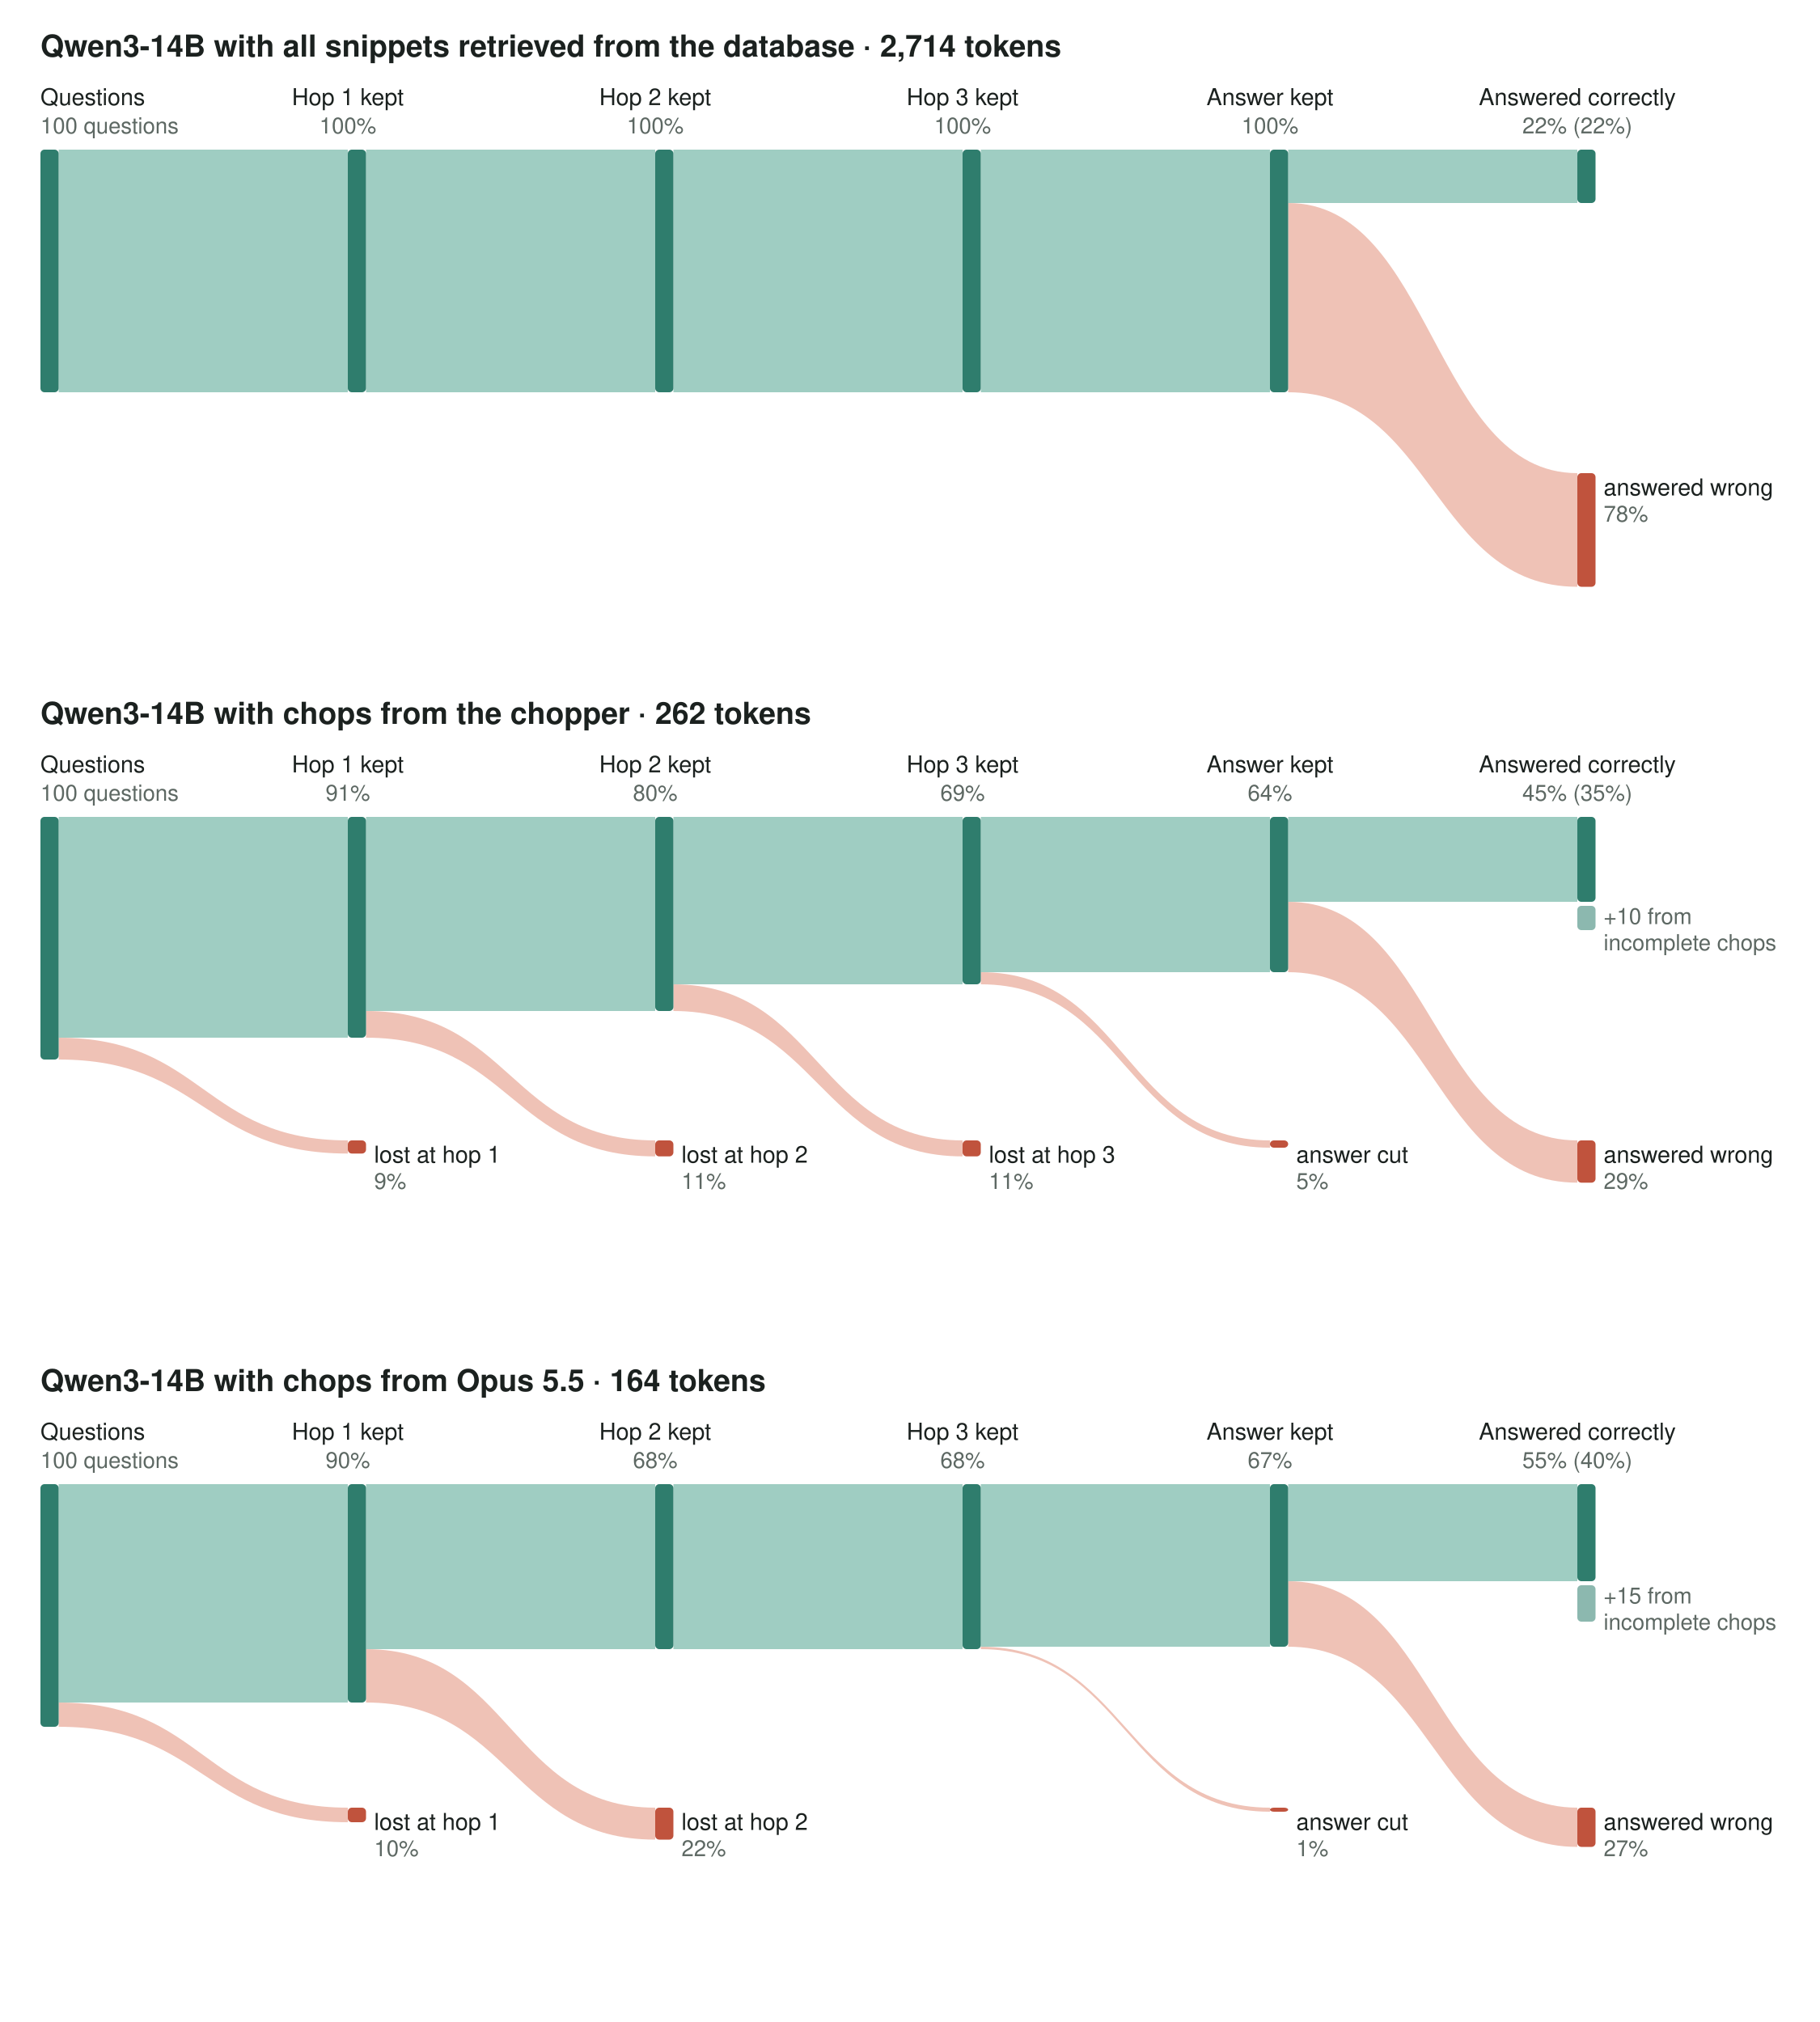
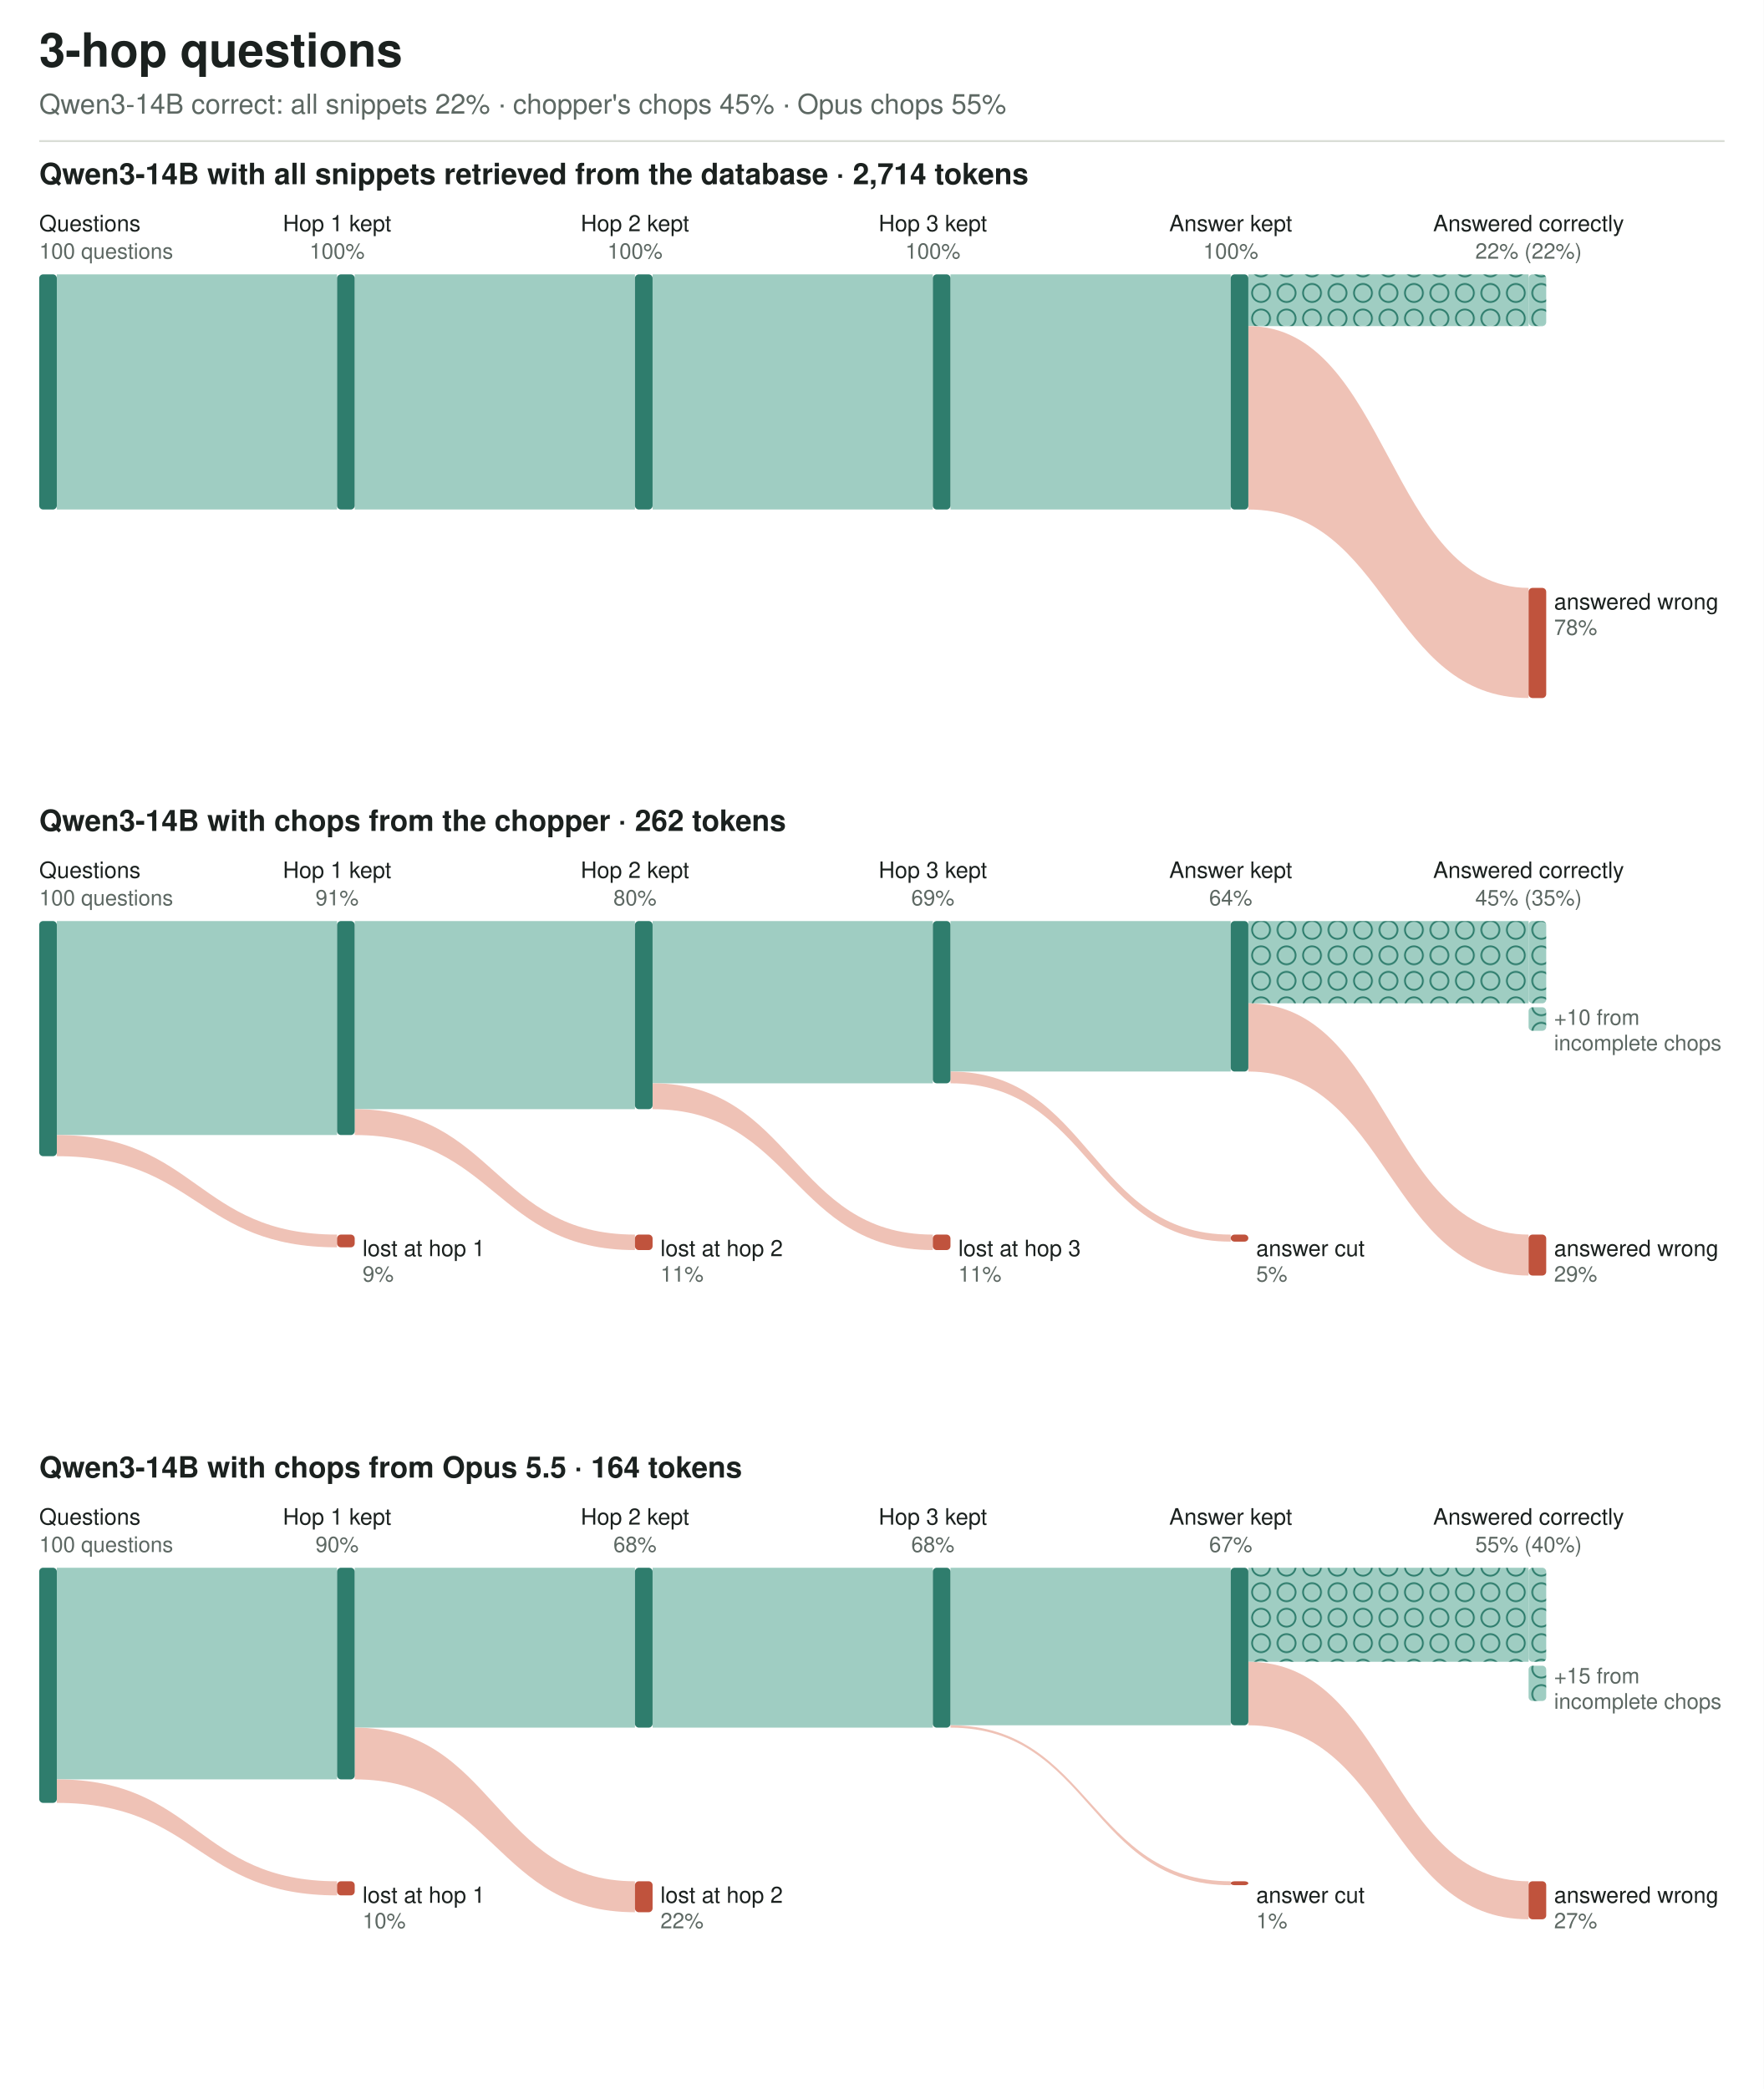
- <svg xmlns="http://www.w3.org/2000/svg" viewBox="0 0 900 1000" width="900" font-family="Helvetica, Arial, sans-serif">
+ <svg xmlns="http://www.w3.org/2000/svg" viewBox="0 0 900 1066" width="900" font-family="Helvetica, Arial, sans-serif">
  <rect width="100%" height="100%" fill="#ffffff" />
-   <text x="20" y="28" font-size="15" font-weight="700" fill="#1b211f">Qwen3-14B with all snippets retrieved from the database · 2,714 tokens</text>
-   <path d="M29.0,74.0 C100.5,74.0 100.5,74.0 172.0,74.0 L172.0,194.0 C100.5,194.0 100.5,194.0 29.0,194.0 Z" fill="#9fcdc2" />
-   <path d="M181.0,74.0 C252.5,74.0 252.5,74.0 324.0,74.0 L324.0,194.0 C252.5,194.0 252.5,194.0 181.0,194.0 Z" fill="#9fcdc2" />
-   <path d="M333.0,74.0 C404.5,74.0 404.5,74.0 476.0,74.0 L476.0,194.0 C404.5,194.0 404.5,194.0 333.0,194.0 Z" fill="#9fcdc2" />
-   <path d="M485.0,74.0 C556.5,74.0 556.5,74.0 628.0,74.0 L628.0,194.0 C556.5,194.0 556.5,194.0 485.0,194.0 Z" fill="#9fcdc2" />
-   <path d="M637.0,74.0 C708.5,74.0 708.5,74.0 780.0,74.0 L780.0,100.4 C708.5,100.4 708.5,100.4 637.0,100.4 Z" fill="#9fcdc2" />
-   <path d="M637.0,100.4 C708.5,100.4 708.5,234.0 780.0,234.0 L780.0,290.2 C708.5,290.2 708.5,194.0 637.0,194.0 Z" fill="#efc2b6" />
-   <rect x="780.0" y="234" width="9" height="56.2" fill="#c0533d" rx="2" />
-   <text x="793.0" y="245" font-size="11.5" fill="#1b211f">answered wrong</text>
-   <text x="793.0" y="258" font-size="11" fill="#5d6863">78%</text>
-   <rect x="20.0" y="74" width="9" height="120.0" fill="#2f7d6d" rx="2" />
-   <text x="20.0" y="52" font-size="11.5" text-anchor="start" fill="#1b211f">Questions</text>
-   <text x="20.0" y="66" font-size="11" text-anchor="start" fill="#5d6863">100 questions</text>
-   <rect x="172.0" y="74" width="9" height="120.0" fill="#2f7d6d" rx="2" />
-   <text x="172.0" y="52" font-size="11.5" text-anchor="middle" fill="#1b211f">Hop 1 kept</text>
-   <text x="172.0" y="66" font-size="11" text-anchor="middle" fill="#5d6863">100%</text>
-   <rect x="324.0" y="74" width="9" height="120.0" fill="#2f7d6d" rx="2" />
-   <text x="324.0" y="52" font-size="11.5" text-anchor="middle" fill="#1b211f">Hop 2 kept</text>
-   <text x="324.0" y="66" font-size="11" text-anchor="middle" fill="#5d6863">100%</text>
-   <rect x="476.0" y="74" width="9" height="120.0" fill="#2f7d6d" rx="2" />
-   <text x="476.0" y="52" font-size="11.5" text-anchor="middle" fill="#1b211f">Hop 3 kept</text>
-   <text x="476.0" y="66" font-size="11" text-anchor="middle" fill="#5d6863">100%</text>
-   <rect x="628.0" y="74" width="9" height="120.0" fill="#2f7d6d" rx="2" />
-   <text x="628.0" y="52" font-size="11.5" text-anchor="middle" fill="#1b211f">Answer kept</text>
-   <text x="628.0" y="66" font-size="11" text-anchor="middle" fill="#5d6863">100%</text>
-   <rect x="780.0" y="74" width="9" height="26.4" fill="#2f7d6d" rx="2" />
-   <text x="780.0" y="52" font-size="11.5" text-anchor="middle" fill="#1b211f">Answered correctly</text>
-   <text x="780.0" y="66" font-size="11" text-anchor="middle" fill="#5d6863">22% (22%)</text>
-   <text x="20" y="358.0" font-size="15" font-weight="700" fill="#1b211f">Qwen3-14B with chops from the chopper · 262 tokens</text>
-   <path d="M29.0,404.0 C100.5,404.0 100.5,404.0 172.0,404.0 L172.0,513.2 C100.5,513.2 100.5,513.2 29.0,513.2 Z" fill="#9fcdc2" />
-   <path d="M29.0,513.2 C100.5,513.2 100.5,564.0 172.0,564.0 L172.0,570.5 C100.5,570.5 100.5,524.0 29.0,524.0 Z" fill="#efc2b6" />
-   <rect x="172.0" y="564.0" width="9" height="6.5" fill="#c0533d" rx="2" />
-   <text x="185.0" y="575.0" font-size="11.5" fill="#1b211f">lost at hop 1</text>
-   <text x="185.0" y="588.0" font-size="11" fill="#5d6863">9%</text>
-   <path d="M181.0,404.0 C252.5,404.0 252.5,404.0 324.0,404.0 L324.0,500.0 C252.5,500.0 252.5,500.0 181.0,500.0 Z" fill="#9fcdc2" />
-   <path d="M181.0,500.0 C252.5,500.0 252.5,564.0 324.0,564.0 L324.0,571.9 C252.5,571.9 252.5,513.2 181.0,513.2 Z" fill="#efc2b6" />
-   <rect x="324.0" y="564.0" width="9" height="7.9" fill="#c0533d" rx="2" />
-   <text x="337.0" y="575.0" font-size="11.5" fill="#1b211f">lost at hop 2</text>
-   <text x="337.0" y="588.0" font-size="11" fill="#5d6863">11%</text>
-   <path d="M333.0,404.0 C404.5,404.0 404.5,404.0 476.0,404.0 L476.0,486.8 C404.5,486.8 404.5,486.8 333.0,486.8 Z" fill="#9fcdc2" />
-   <path d="M333.0,486.8 C404.5,486.8 404.5,564.0 476.0,564.0 L476.0,571.9 C404.5,571.9 404.5,500.0 333.0,500.0 Z" fill="#efc2b6" />
-   <rect x="476.0" y="564.0" width="9" height="7.9" fill="#c0533d" rx="2" />
-   <text x="489.0" y="575.0" font-size="11.5" fill="#1b211f">lost at hop 3</text>
-   <text x="489.0" y="588.0" font-size="11" fill="#5d6863">11%</text>
-   <path d="M485.0,404.0 C556.5,404.0 556.5,404.0 628.0,404.0 L628.0,480.8 C556.5,480.8 556.5,480.8 485.0,480.8 Z" fill="#9fcdc2" />
-   <path d="M485.0,480.8 C556.5,480.8 556.5,564.0 628.0,564.0 L628.0,567.6 C556.5,567.6 556.5,486.8 485.0,486.8 Z" fill="#efc2b6" />
-   <rect x="628.0" y="564.0" width="9" height="3.6" fill="#c0533d" rx="2" />
-   <text x="641.0" y="575.0" font-size="11.5" fill="#1b211f">answer cut</text>
-   <text x="641.0" y="588.0" font-size="11" fill="#5d6863">5%</text>
-   <path d="M637.0,404.0 C708.5,404.0 708.5,404.0 780.0,404.0 L780.0,446.0 C708.5,446.0 708.5,446.0 637.0,446.0 Z" fill="#9fcdc2" />
-   <path d="M637.0,446.0 C708.5,446.0 708.5,564.0 780.0,564.0 L780.0,584.9 C708.5,584.9 708.5,480.8 637.0,480.8 Z" fill="#efc2b6" />
-   <rect x="780.0" y="564.0" width="9" height="20.9" fill="#c0533d" rx="2" />
-   <text x="793.0" y="575.0" font-size="11.5" fill="#1b211f">answered wrong</text>
-   <text x="793.0" y="588.0" font-size="11" fill="#5d6863">29%</text>
-   <rect x="20.0" y="404.0" width="9" height="120.0" fill="#2f7d6d" rx="2" />
-   <text x="20.0" y="382.0" font-size="11.5" text-anchor="start" fill="#1b211f">Questions</text>
-   <text x="20.0" y="396.0" font-size="11" text-anchor="start" fill="#5d6863">100 questions</text>
-   <rect x="172.0" y="404.0" width="9" height="109.2" fill="#2f7d6d" rx="2" />
-   <text x="172.0" y="382.0" font-size="11.5" text-anchor="middle" fill="#1b211f">Hop 1 kept</text>
-   <text x="172.0" y="396.0" font-size="11" text-anchor="middle" fill="#5d6863">91%</text>
-   <rect x="324.0" y="404.0" width="9" height="96.0" fill="#2f7d6d" rx="2" />
-   <text x="324.0" y="382.0" font-size="11.5" text-anchor="middle" fill="#1b211f">Hop 2 kept</text>
-   <text x="324.0" y="396.0" font-size="11" text-anchor="middle" fill="#5d6863">80%</text>
-   <rect x="476.0" y="404.0" width="9" height="82.8" fill="#2f7d6d" rx="2" />
-   <text x="476.0" y="382.0" font-size="11.5" text-anchor="middle" fill="#1b211f">Hop 3 kept</text>
-   <text x="476.0" y="396.0" font-size="11" text-anchor="middle" fill="#5d6863">69%</text>
-   <rect x="628.0" y="404.0" width="9" height="76.8" fill="#2f7d6d" rx="2" />
-   <text x="628.0" y="382.0" font-size="11.5" text-anchor="middle" fill="#1b211f">Answer kept</text>
-   <text x="628.0" y="396.0" font-size="11" text-anchor="middle" fill="#5d6863">64%</text>
-   <rect x="780.0" y="404.0" width="9" height="42.0" fill="#2f7d6d" rx="2" />
-   <text x="780.0" y="382.0" font-size="11.5" text-anchor="middle" fill="#1b211f">Answered correctly</text>
-   <text x="780.0" y="396.0" font-size="11" text-anchor="middle" fill="#5d6863">45% (35%)</text>
-   <rect x="780.0" y="448.0" width="9" height="12.0" fill="#2f7d6d" fill-opacity="0.55" rx="2" />
-   <text x="793.0" y="457.0" font-size="11" fill="#5d6863">+10 from</text>
-   <text x="793.0" y="470.0" font-size="11" fill="#5d6863">incomplete chops</text>
-   <text x="20" y="688.0" font-size="15" font-weight="700" fill="#1b211f">Qwen3-14B with chops from Opus 5.5 · 164 tokens</text>
-   <path d="M29.0,734.0 C100.5,734.0 100.5,734.0 172.0,734.0 L172.0,842.0 C100.5,842.0 100.5,842.0 29.0,842.0 Z" fill="#9fcdc2" />
-   <path d="M29.0,842.0 C100.5,842.0 100.5,894.0 172.0,894.0 L172.0,901.2 C100.5,901.2 100.5,854.0 29.0,854.0 Z" fill="#efc2b6" />
-   <rect x="172.0" y="894.0" width="9" height="7.2" fill="#c0533d" rx="2" />
-   <text x="185.0" y="905.0" font-size="11.5" fill="#1b211f">lost at hop 1</text>
-   <text x="185.0" y="918.0" font-size="11" fill="#5d6863">10%</text>
-   <path d="M181.0,734.0 C252.5,734.0 252.5,734.0 324.0,734.0 L324.0,815.6 C252.5,815.6 252.5,815.6 181.0,815.6 Z" fill="#9fcdc2" />
-   <path d="M181.0,815.6 C252.5,815.6 252.5,894.0 324.0,894.0 L324.0,909.8 C252.5,909.8 252.5,842.0 181.0,842.0 Z" fill="#efc2b6" />
-   <rect x="324.0" y="894.0" width="9" height="15.8" fill="#c0533d" rx="2" />
-   <text x="337.0" y="905.0" font-size="11.5" fill="#1b211f">lost at hop 2</text>
-   <text x="337.0" y="918.0" font-size="11" fill="#5d6863">22%</text>
-   <path d="M333.0,734.0 C404.5,734.0 404.5,734.0 476.0,734.0 L476.0,815.6 C404.5,815.6 404.5,815.6 333.0,815.6 Z" fill="#9fcdc2" />
-   <path d="M485.0,734.0 C556.5,734.0 556.5,734.0 628.0,734.0 L628.0,814.4 C556.5,814.4 556.5,814.4 485.0,814.4 Z" fill="#9fcdc2" />
-   <path d="M485.0,814.4 C556.5,814.4 556.5,894.0 628.0,894.0 L628.0,896.0 C556.5,896.0 556.5,815.6 485.0,815.6 Z" fill="#efc2b6" />
-   <rect x="628.0" y="894.0" width="9" height="2.0" fill="#c0533d" rx="2" />
-   <text x="641.0" y="905.0" font-size="11.5" fill="#1b211f">answer cut</text>
-   <text x="641.0" y="918.0" font-size="11" fill="#5d6863">1%</text>
-   <path d="M637.0,734.0 C708.5,734.0 708.5,734.0 780.0,734.0 L780.0,782.0 C708.5,782.0 708.5,782.0 637.0,782.0 Z" fill="#9fcdc2" />
-   <path d="M637.0,782.0 C708.5,782.0 708.5,894.0 780.0,894.0 L780.0,913.4 C708.5,913.4 708.5,814.4 637.0,814.4 Z" fill="#efc2b6" />
-   <rect x="780.0" y="894.0" width="9" height="19.4" fill="#c0533d" rx="2" />
-   <text x="793.0" y="905.0" font-size="11.5" fill="#1b211f">answered wrong</text>
-   <text x="793.0" y="918.0" font-size="11" fill="#5d6863">27%</text>
-   <rect x="20.0" y="734.0" width="9" height="120.0" fill="#2f7d6d" rx="2" />
-   <text x="20.0" y="712.0" font-size="11.5" text-anchor="start" fill="#1b211f">Questions</text>
-   <text x="20.0" y="726.0" font-size="11" text-anchor="start" fill="#5d6863">100 questions</text>
-   <rect x="172.0" y="734.0" width="9" height="108.0" fill="#2f7d6d" rx="2" />
-   <text x="172.0" y="712.0" font-size="11.5" text-anchor="middle" fill="#1b211f">Hop 1 kept</text>
-   <text x="172.0" y="726.0" font-size="11" text-anchor="middle" fill="#5d6863">90%</text>
-   <rect x="324.0" y="734.0" width="9" height="81.6" fill="#2f7d6d" rx="2" />
-   <text x="324.0" y="712.0" font-size="11.5" text-anchor="middle" fill="#1b211f">Hop 2 kept</text>
-   <text x="324.0" y="726.0" font-size="11" text-anchor="middle" fill="#5d6863">68%</text>
-   <rect x="476.0" y="734.0" width="9" height="81.6" fill="#2f7d6d" rx="2" />
-   <text x="476.0" y="712.0" font-size="11.5" text-anchor="middle" fill="#1b211f">Hop 3 kept</text>
-   <text x="476.0" y="726.0" font-size="11" text-anchor="middle" fill="#5d6863">68%</text>
-   <rect x="628.0" y="734.0" width="9" height="80.4" fill="#2f7d6d" rx="2" />
-   <text x="628.0" y="712.0" font-size="11.5" text-anchor="middle" fill="#1b211f">Answer kept</text>
-   <text x="628.0" y="726.0" font-size="11" text-anchor="middle" fill="#5d6863">67%</text>
-   <rect x="780.0" y="734.0" width="9" height="48.0" fill="#2f7d6d" rx="2" />
-   <text x="780.0" y="712.0" font-size="11.5" text-anchor="middle" fill="#1b211f">Answered correctly</text>
-   <text x="780.0" y="726.0" font-size="11" text-anchor="middle" fill="#5d6863">55% (40%)</text>
-   <rect x="780.0" y="784.0" width="9" height="18.0" fill="#2f7d6d" fill-opacity="0.55" rx="2" />
-   <text x="793.0" y="793.0" font-size="11" fill="#5d6863">+15 from</text>
-   <text x="793.0" y="806.0" font-size="11" fill="#5d6863">incomplete chops</text>
+   <defs>
+     <pattern id="dots" width="13" height="13" patternUnits="userSpaceOnUse">
+       <rect width="13" height="13" fill="#9fcdc2" />
+       <circle cx="6.5" cy="6.5" r="4.6" fill="none" stroke="#2f7d6d" stroke-width="0.9" />
+     </pattern>
+   </defs>
+   <text x="20" y="34" font-size="24" font-weight="700" fill="#1b211f">3-hop questions</text>
+   <text x="20" y="58" font-size="14" fill="#5d6863">Qwen3-14B correct: all snippets 22% · chopper's chops 45% · Opus chops 55%</text>
+   <line x1="20" y1="72" x2="880" y2="72" stroke="#d9ddd6" />
+   <text x="20" y="94" font-size="15" font-weight="700" fill="#1b211f">Qwen3-14B with all snippets retrieved from the database · 2,714 tokens</text>
+   <path d="M29.0,140.0 C100.5,140.0 100.5,140.0 172.0,140.0 L172.0,260.0 C100.5,260.0 100.5,260.0 29.0,260.0 Z" fill="#9fcdc2" />
+   <path d="M181.0,140.0 C252.5,140.0 252.5,140.0 324.0,140.0 L324.0,260.0 C252.5,260.0 252.5,260.0 181.0,260.0 Z" fill="#9fcdc2" />
+   <path d="M333.0,140.0 C404.5,140.0 404.5,140.0 476.0,140.0 L476.0,260.0 C404.5,260.0 404.5,260.0 333.0,260.0 Z" fill="#9fcdc2" />
+   <path d="M485.0,140.0 C556.5,140.0 556.5,140.0 628.0,140.0 L628.0,260.0 C556.5,260.0 556.5,260.0 485.0,260.0 Z" fill="#9fcdc2" />
+   <path d="M637.0,140.0 C708.5,140.0 708.5,140.0 780.0,140.0 L780.0,166.4 C708.5,166.4 708.5,166.4 637.0,166.4 Z" fill="url(#dots)" />
+   <path d="M637.0,166.4 C708.5,166.4 708.5,300.0 780.0,300.0 L780.0,356.2 C708.5,356.2 708.5,260.0 637.0,260.0 Z" fill="#efc2b6" />
+   <rect x="780.0" y="300" width="9" height="56.2" fill="#c0533d" rx="2" />
+   <text x="793.0" y="311" font-size="11.5" fill="#1b211f">answered wrong</text>
+   <text x="793.0" y="324" font-size="11" fill="#5d6863">78%</text>
+   <rect x="20.0" y="140" width="9" height="120.0" fill="#2f7d6d" rx="2" />
+   <text x="20.0" y="118" font-size="11.5" text-anchor="start" fill="#1b211f">Questions</text>
+   <text x="20.0" y="132" font-size="11" text-anchor="start" fill="#5d6863">100 questions</text>
+   <rect x="172.0" y="140" width="9" height="120.0" fill="#2f7d6d" rx="2" />
+   <text x="172.0" y="118" font-size="11.5" text-anchor="middle" fill="#1b211f">Hop 1 kept</text>
+   <text x="172.0" y="132" font-size="11" text-anchor="middle" fill="#5d6863">100%</text>
+   <rect x="324.0" y="140" width="9" height="120.0" fill="#2f7d6d" rx="2" />
+   <text x="324.0" y="118" font-size="11.5" text-anchor="middle" fill="#1b211f">Hop 2 kept</text>
+   <text x="324.0" y="132" font-size="11" text-anchor="middle" fill="#5d6863">100%</text>
+   <rect x="476.0" y="140" width="9" height="120.0" fill="#2f7d6d" rx="2" />
+   <text x="476.0" y="118" font-size="11.5" text-anchor="middle" fill="#1b211f">Hop 3 kept</text>
+   <text x="476.0" y="132" font-size="11" text-anchor="middle" fill="#5d6863">100%</text>
+   <rect x="628.0" y="140" width="9" height="120.0" fill="#2f7d6d" rx="2" />
+   <text x="628.0" y="118" font-size="11.5" text-anchor="middle" fill="#1b211f">Answer kept</text>
+   <text x="628.0" y="132" font-size="11" text-anchor="middle" fill="#5d6863">100%</text>
+   <rect x="780.0" y="140" width="9" height="26.4" fill="url(#dots)" rx="2" />
+   <text x="780.0" y="118" font-size="11.5" text-anchor="middle" fill="#1b211f">Answered correctly</text>
+   <text x="780.0" y="132" font-size="11" text-anchor="middle" fill="#5d6863">22% (22%)</text>
+   <text x="20" y="424.0" font-size="15" font-weight="700" fill="#1b211f">Qwen3-14B with chops from the chopper · 262 tokens</text>
+   <path d="M29.0,470.0 C100.5,470.0 100.5,470.0 172.0,470.0 L172.0,579.2 C100.5,579.2 100.5,579.2 29.0,579.2 Z" fill="#9fcdc2" />
+   <path d="M29.0,579.2 C100.5,579.2 100.5,630.0 172.0,630.0 L172.0,636.5 C100.5,636.5 100.5,590.0 29.0,590.0 Z" fill="#efc2b6" />
+   <rect x="172.0" y="630.0" width="9" height="6.5" fill="#c0533d" rx="2" />
+   <text x="185.0" y="641.0" font-size="11.5" fill="#1b211f">lost at hop 1</text>
+   <text x="185.0" y="654.0" font-size="11" fill="#5d6863">9%</text>
+   <path d="M181.0,470.0 C252.5,470.0 252.5,470.0 324.0,470.0 L324.0,566.0 C252.5,566.0 252.5,566.0 181.0,566.0 Z" fill="#9fcdc2" />
+   <path d="M181.0,566.0 C252.5,566.0 252.5,630.0 324.0,630.0 L324.0,637.9 C252.5,637.9 252.5,579.2 181.0,579.2 Z" fill="#efc2b6" />
+   <rect x="324.0" y="630.0" width="9" height="7.9" fill="#c0533d" rx="2" />
+   <text x="337.0" y="641.0" font-size="11.5" fill="#1b211f">lost at hop 2</text>
+   <text x="337.0" y="654.0" font-size="11" fill="#5d6863">11%</text>
+   <path d="M333.0,470.0 C404.5,470.0 404.5,470.0 476.0,470.0 L476.0,552.8 C404.5,552.8 404.5,552.8 333.0,552.8 Z" fill="#9fcdc2" />
+   <path d="M333.0,552.8 C404.5,552.8 404.5,630.0 476.0,630.0 L476.0,637.9 C404.5,637.9 404.5,566.0 333.0,566.0 Z" fill="#efc2b6" />
+   <rect x="476.0" y="630.0" width="9" height="7.9" fill="#c0533d" rx="2" />
+   <text x="489.0" y="641.0" font-size="11.5" fill="#1b211f">lost at hop 3</text>
+   <text x="489.0" y="654.0" font-size="11" fill="#5d6863">11%</text>
+   <path d="M485.0,470.0 C556.5,470.0 556.5,470.0 628.0,470.0 L628.0,546.8 C556.5,546.8 556.5,546.8 485.0,546.8 Z" fill="#9fcdc2" />
+   <path d="M485.0,546.8 C556.5,546.8 556.5,630.0 628.0,630.0 L628.0,633.6 C556.5,633.6 556.5,552.8 485.0,552.8 Z" fill="#efc2b6" />
+   <rect x="628.0" y="630.0" width="9" height="3.6" fill="#c0533d" rx="2" />
+   <text x="641.0" y="641.0" font-size="11.5" fill="#1b211f">answer cut</text>
+   <text x="641.0" y="654.0" font-size="11" fill="#5d6863">5%</text>
+   <path d="M637.0,470.0 C708.5,470.0 708.5,470.0 780.0,470.0 L780.0,512.0 C708.5,512.0 708.5,512.0 637.0,512.0 Z" fill="url(#dots)" />
+   <path d="M637.0,512.0 C708.5,512.0 708.5,630.0 780.0,630.0 L780.0,650.9 C708.5,650.9 708.5,546.8 637.0,546.8 Z" fill="#efc2b6" />
+   <rect x="780.0" y="630.0" width="9" height="20.9" fill="#c0533d" rx="2" />
+   <text x="793.0" y="641.0" font-size="11.5" fill="#1b211f">answered wrong</text>
+   <text x="793.0" y="654.0" font-size="11" fill="#5d6863">29%</text>
+   <rect x="20.0" y="470.0" width="9" height="120.0" fill="#2f7d6d" rx="2" />
+   <text x="20.0" y="448.0" font-size="11.5" text-anchor="start" fill="#1b211f">Questions</text>
+   <text x="20.0" y="462.0" font-size="11" text-anchor="start" fill="#5d6863">100 questions</text>
+   <rect x="172.0" y="470.0" width="9" height="109.2" fill="#2f7d6d" rx="2" />
+   <text x="172.0" y="448.0" font-size="11.5" text-anchor="middle" fill="#1b211f">Hop 1 kept</text>
+   <text x="172.0" y="462.0" font-size="11" text-anchor="middle" fill="#5d6863">91%</text>
+   <rect x="324.0" y="470.0" width="9" height="96.0" fill="#2f7d6d" rx="2" />
+   <text x="324.0" y="448.0" font-size="11.5" text-anchor="middle" fill="#1b211f">Hop 2 kept</text>
+   <text x="324.0" y="462.0" font-size="11" text-anchor="middle" fill="#5d6863">80%</text>
+   <rect x="476.0" y="470.0" width="9" height="82.8" fill="#2f7d6d" rx="2" />
+   <text x="476.0" y="448.0" font-size="11.5" text-anchor="middle" fill="#1b211f">Hop 3 kept</text>
+   <text x="476.0" y="462.0" font-size="11" text-anchor="middle" fill="#5d6863">69%</text>
+   <rect x="628.0" y="470.0" width="9" height="76.8" fill="#2f7d6d" rx="2" />
+   <text x="628.0" y="448.0" font-size="11.5" text-anchor="middle" fill="#1b211f">Answer kept</text>
+   <text x="628.0" y="462.0" font-size="11" text-anchor="middle" fill="#5d6863">64%</text>
+   <rect x="780.0" y="470.0" width="9" height="42.0" fill="url(#dots)" rx="2" />
+   <text x="780.0" y="448.0" font-size="11.5" text-anchor="middle" fill="#1b211f">Answered correctly</text>
+   <text x="780.0" y="462.0" font-size="11" text-anchor="middle" fill="#5d6863">45% (35%)</text>
+   <rect x="780.0" y="514.0" width="9" height="12.0" fill="url(#dots)" rx="2" />
+   <text x="793.0" y="523.0" font-size="11" fill="#5d6863">+10 from</text>
+   <text x="793.0" y="536.0" font-size="11" fill="#5d6863">incomplete chops</text>
+   <text x="20" y="754.0" font-size="15" font-weight="700" fill="#1b211f">Qwen3-14B with chops from Opus 5.5 · 164 tokens</text>
+   <path d="M29.0,800.0 C100.5,800.0 100.5,800.0 172.0,800.0 L172.0,908.0 C100.5,908.0 100.5,908.0 29.0,908.0 Z" fill="#9fcdc2" />
+   <path d="M29.0,908.0 C100.5,908.0 100.5,960.0 172.0,960.0 L172.0,967.2 C100.5,967.2 100.5,920.0 29.0,920.0 Z" fill="#efc2b6" />
+   <rect x="172.0" y="960.0" width="9" height="7.2" fill="#c0533d" rx="2" />
+   <text x="185.0" y="971.0" font-size="11.5" fill="#1b211f">lost at hop 1</text>
+   <text x="185.0" y="984.0" font-size="11" fill="#5d6863">10%</text>
+   <path d="M181.0,800.0 C252.5,800.0 252.5,800.0 324.0,800.0 L324.0,881.6 C252.5,881.6 252.5,881.6 181.0,881.6 Z" fill="#9fcdc2" />
+   <path d="M181.0,881.6 C252.5,881.6 252.5,960.0 324.0,960.0 L324.0,975.8 C252.5,975.8 252.5,908.0 181.0,908.0 Z" fill="#efc2b6" />
+   <rect x="324.0" y="960.0" width="9" height="15.8" fill="#c0533d" rx="2" />
+   <text x="337.0" y="971.0" font-size="11.5" fill="#1b211f">lost at hop 2</text>
+   <text x="337.0" y="984.0" font-size="11" fill="#5d6863">22%</text>
+   <path d="M333.0,800.0 C404.5,800.0 404.5,800.0 476.0,800.0 L476.0,881.6 C404.5,881.6 404.5,881.6 333.0,881.6 Z" fill="#9fcdc2" />
+   <path d="M485.0,800.0 C556.5,800.0 556.5,800.0 628.0,800.0 L628.0,880.4 C556.5,880.4 556.5,880.4 485.0,880.4 Z" fill="#9fcdc2" />
+   <path d="M485.0,880.4 C556.5,880.4 556.5,960.0 628.0,960.0 L628.0,962.0 C556.5,962.0 556.5,881.6 485.0,881.6 Z" fill="#efc2b6" />
+   <rect x="628.0" y="960.0" width="9" height="2.0" fill="#c0533d" rx="2" />
+   <text x="641.0" y="971.0" font-size="11.5" fill="#1b211f">answer cut</text>
+   <text x="641.0" y="984.0" font-size="11" fill="#5d6863">1%</text>
+   <path d="M637.0,800.0 C708.5,800.0 708.5,800.0 780.0,800.0 L780.0,848.0 C708.5,848.0 708.5,848.0 637.0,848.0 Z" fill="url(#dots)" />
+   <path d="M637.0,848.0 C708.5,848.0 708.5,960.0 780.0,960.0 L780.0,979.4 C708.5,979.4 708.5,880.4 637.0,880.4 Z" fill="#efc2b6" />
+   <rect x="780.0" y="960.0" width="9" height="19.4" fill="#c0533d" rx="2" />
+   <text x="793.0" y="971.0" font-size="11.5" fill="#1b211f">answered wrong</text>
+   <text x="793.0" y="984.0" font-size="11" fill="#5d6863">27%</text>
+   <rect x="20.0" y="800.0" width="9" height="120.0" fill="#2f7d6d" rx="2" />
+   <text x="20.0" y="778.0" font-size="11.5" text-anchor="start" fill="#1b211f">Questions</text>
+   <text x="20.0" y="792.0" font-size="11" text-anchor="start" fill="#5d6863">100 questions</text>
+   <rect x="172.0" y="800.0" width="9" height="108.0" fill="#2f7d6d" rx="2" />
+   <text x="172.0" y="778.0" font-size="11.5" text-anchor="middle" fill="#1b211f">Hop 1 kept</text>
+   <text x="172.0" y="792.0" font-size="11" text-anchor="middle" fill="#5d6863">90%</text>
+   <rect x="324.0" y="800.0" width="9" height="81.6" fill="#2f7d6d" rx="2" />
+   <text x="324.0" y="778.0" font-size="11.5" text-anchor="middle" fill="#1b211f">Hop 2 kept</text>
+   <text x="324.0" y="792.0" font-size="11" text-anchor="middle" fill="#5d6863">68%</text>
+   <rect x="476.0" y="800.0" width="9" height="81.6" fill="#2f7d6d" rx="2" />
+   <text x="476.0" y="778.0" font-size="11.5" text-anchor="middle" fill="#1b211f">Hop 3 kept</text>
+   <text x="476.0" y="792.0" font-size="11" text-anchor="middle" fill="#5d6863">68%</text>
+   <rect x="628.0" y="800.0" width="9" height="80.4" fill="#2f7d6d" rx="2" />
+   <text x="628.0" y="778.0" font-size="11.5" text-anchor="middle" fill="#1b211f">Answer kept</text>
+   <text x="628.0" y="792.0" font-size="11" text-anchor="middle" fill="#5d6863">67%</text>
+   <rect x="780.0" y="800.0" width="9" height="48.0" fill="url(#dots)" rx="2" />
+   <text x="780.0" y="778.0" font-size="11.5" text-anchor="middle" fill="#1b211f">Answered correctly</text>
+   <text x="780.0" y="792.0" font-size="11" text-anchor="middle" fill="#5d6863">55% (40%)</text>
+   <rect x="780.0" y="850.0" width="9" height="18.0" fill="url(#dots)" rx="2" />
+   <text x="793.0" y="859.0" font-size="11" fill="#5d6863">+15 from</text>
+   <text x="793.0" y="872.0" font-size="11" fill="#5d6863">incomplete chops</text>
</svg>
